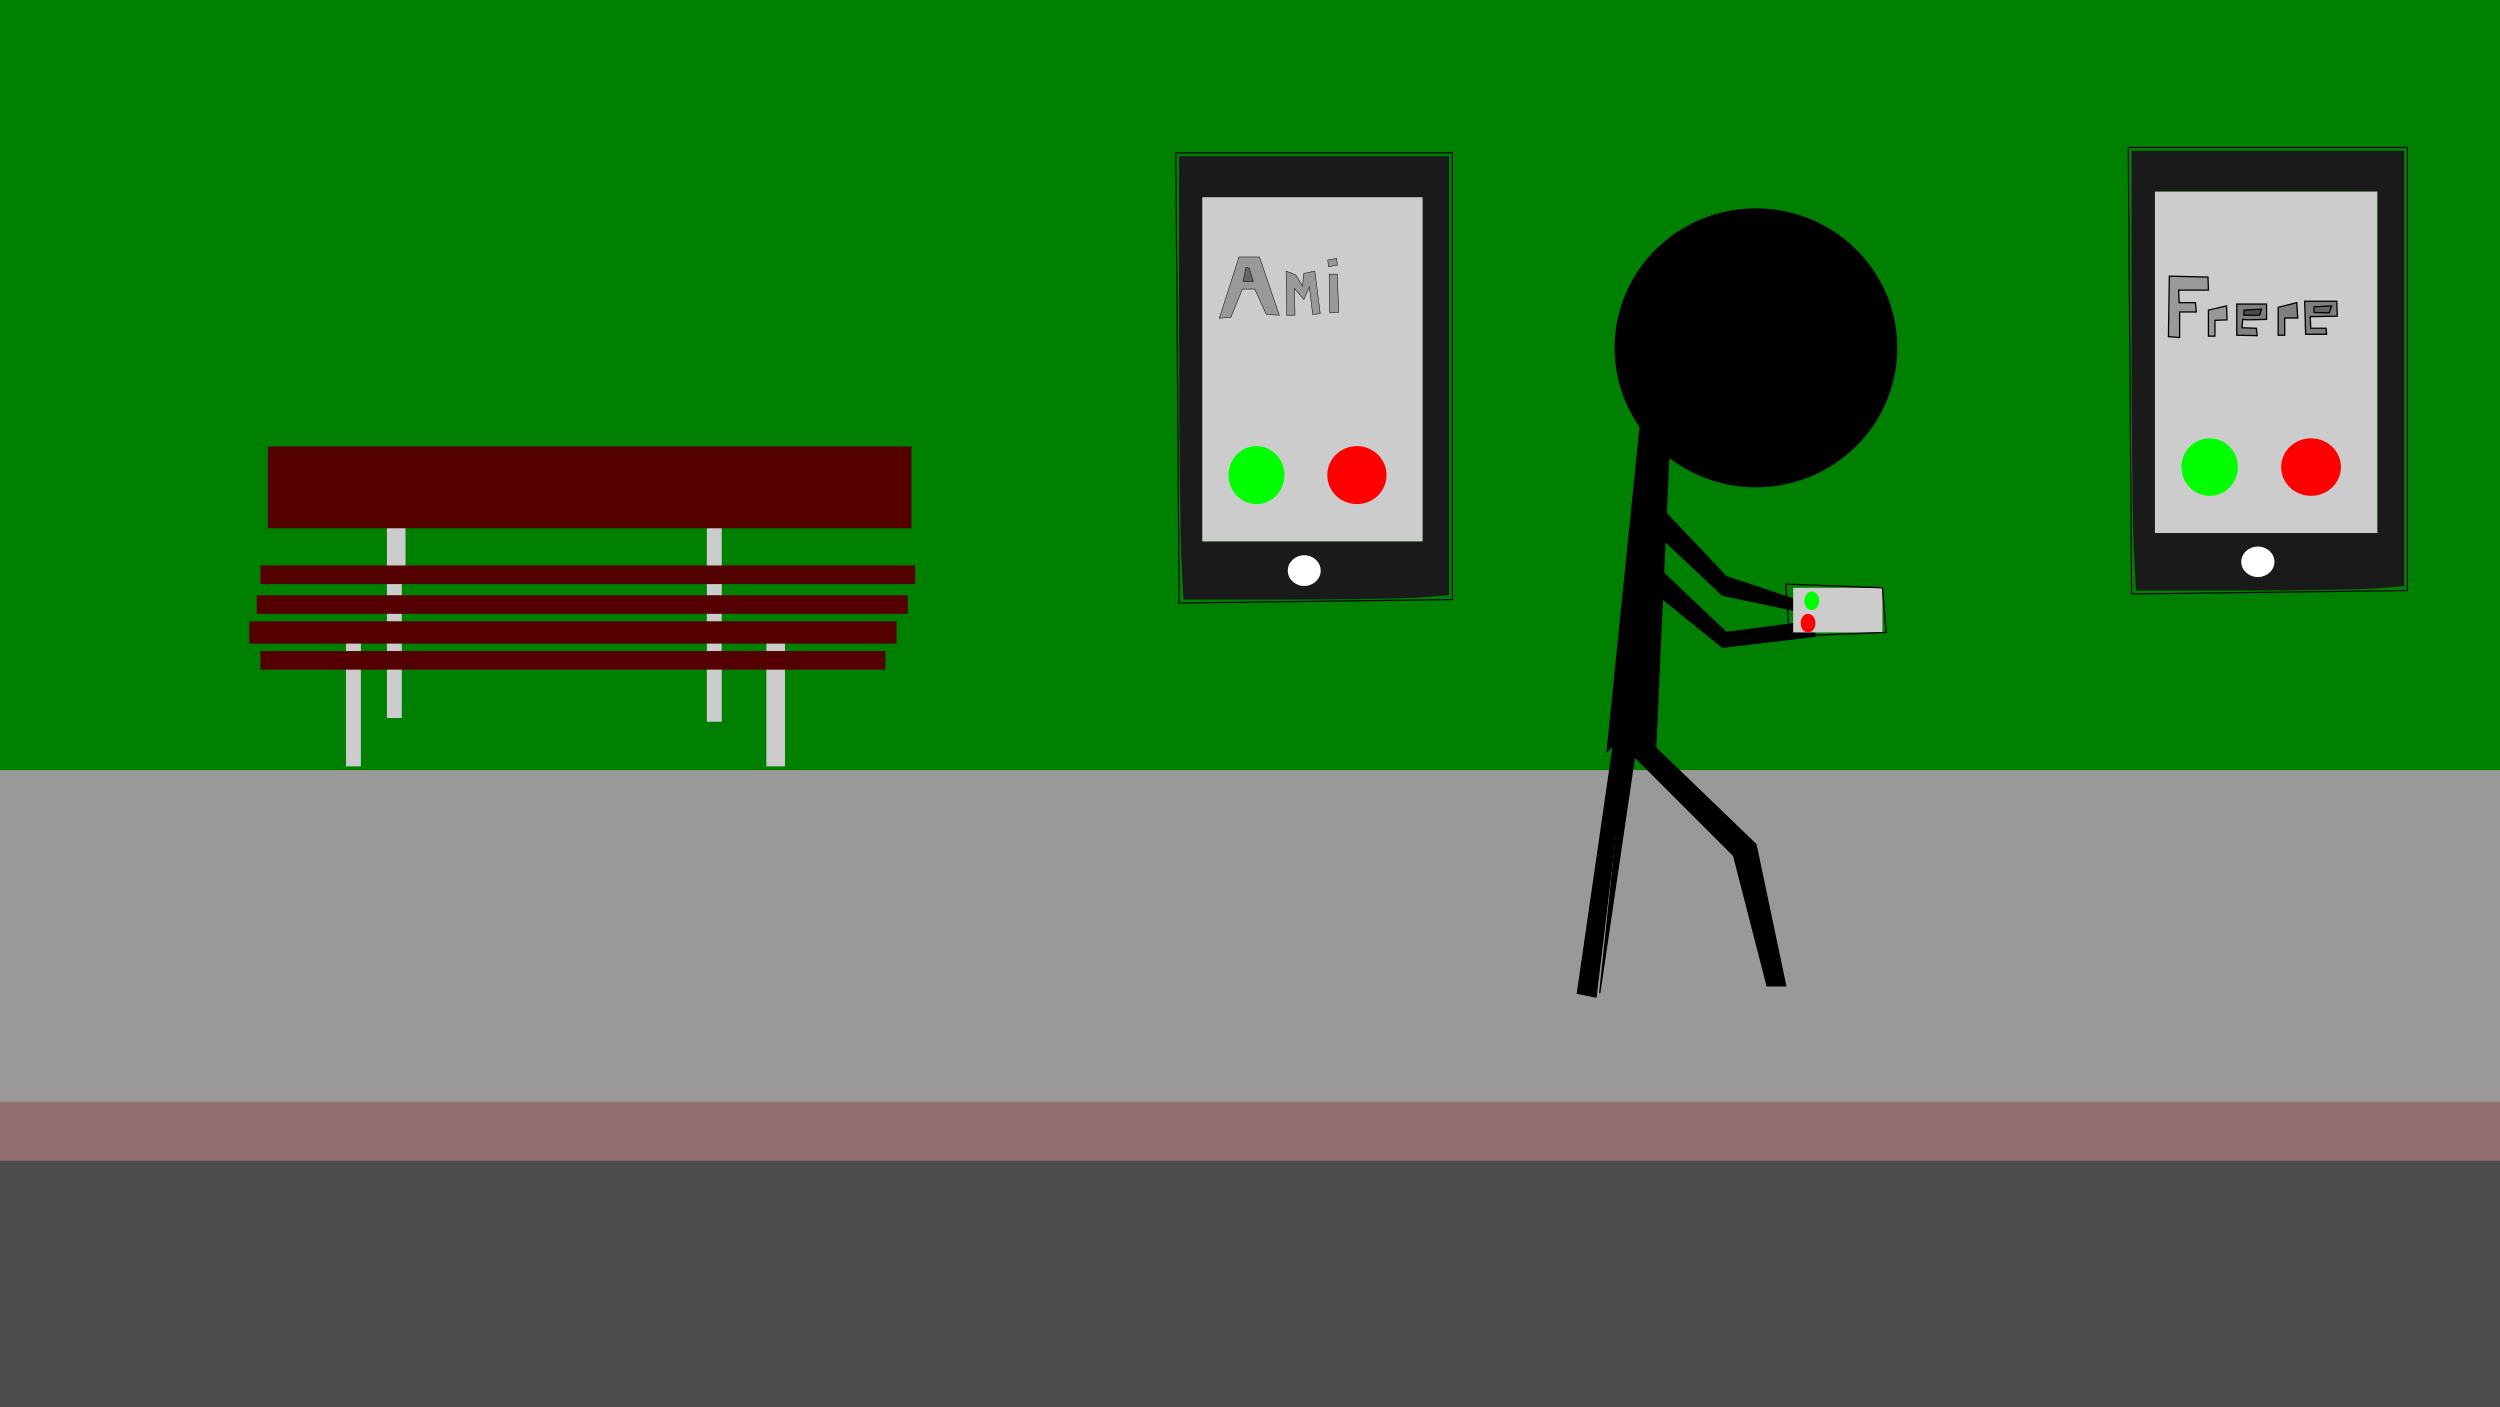
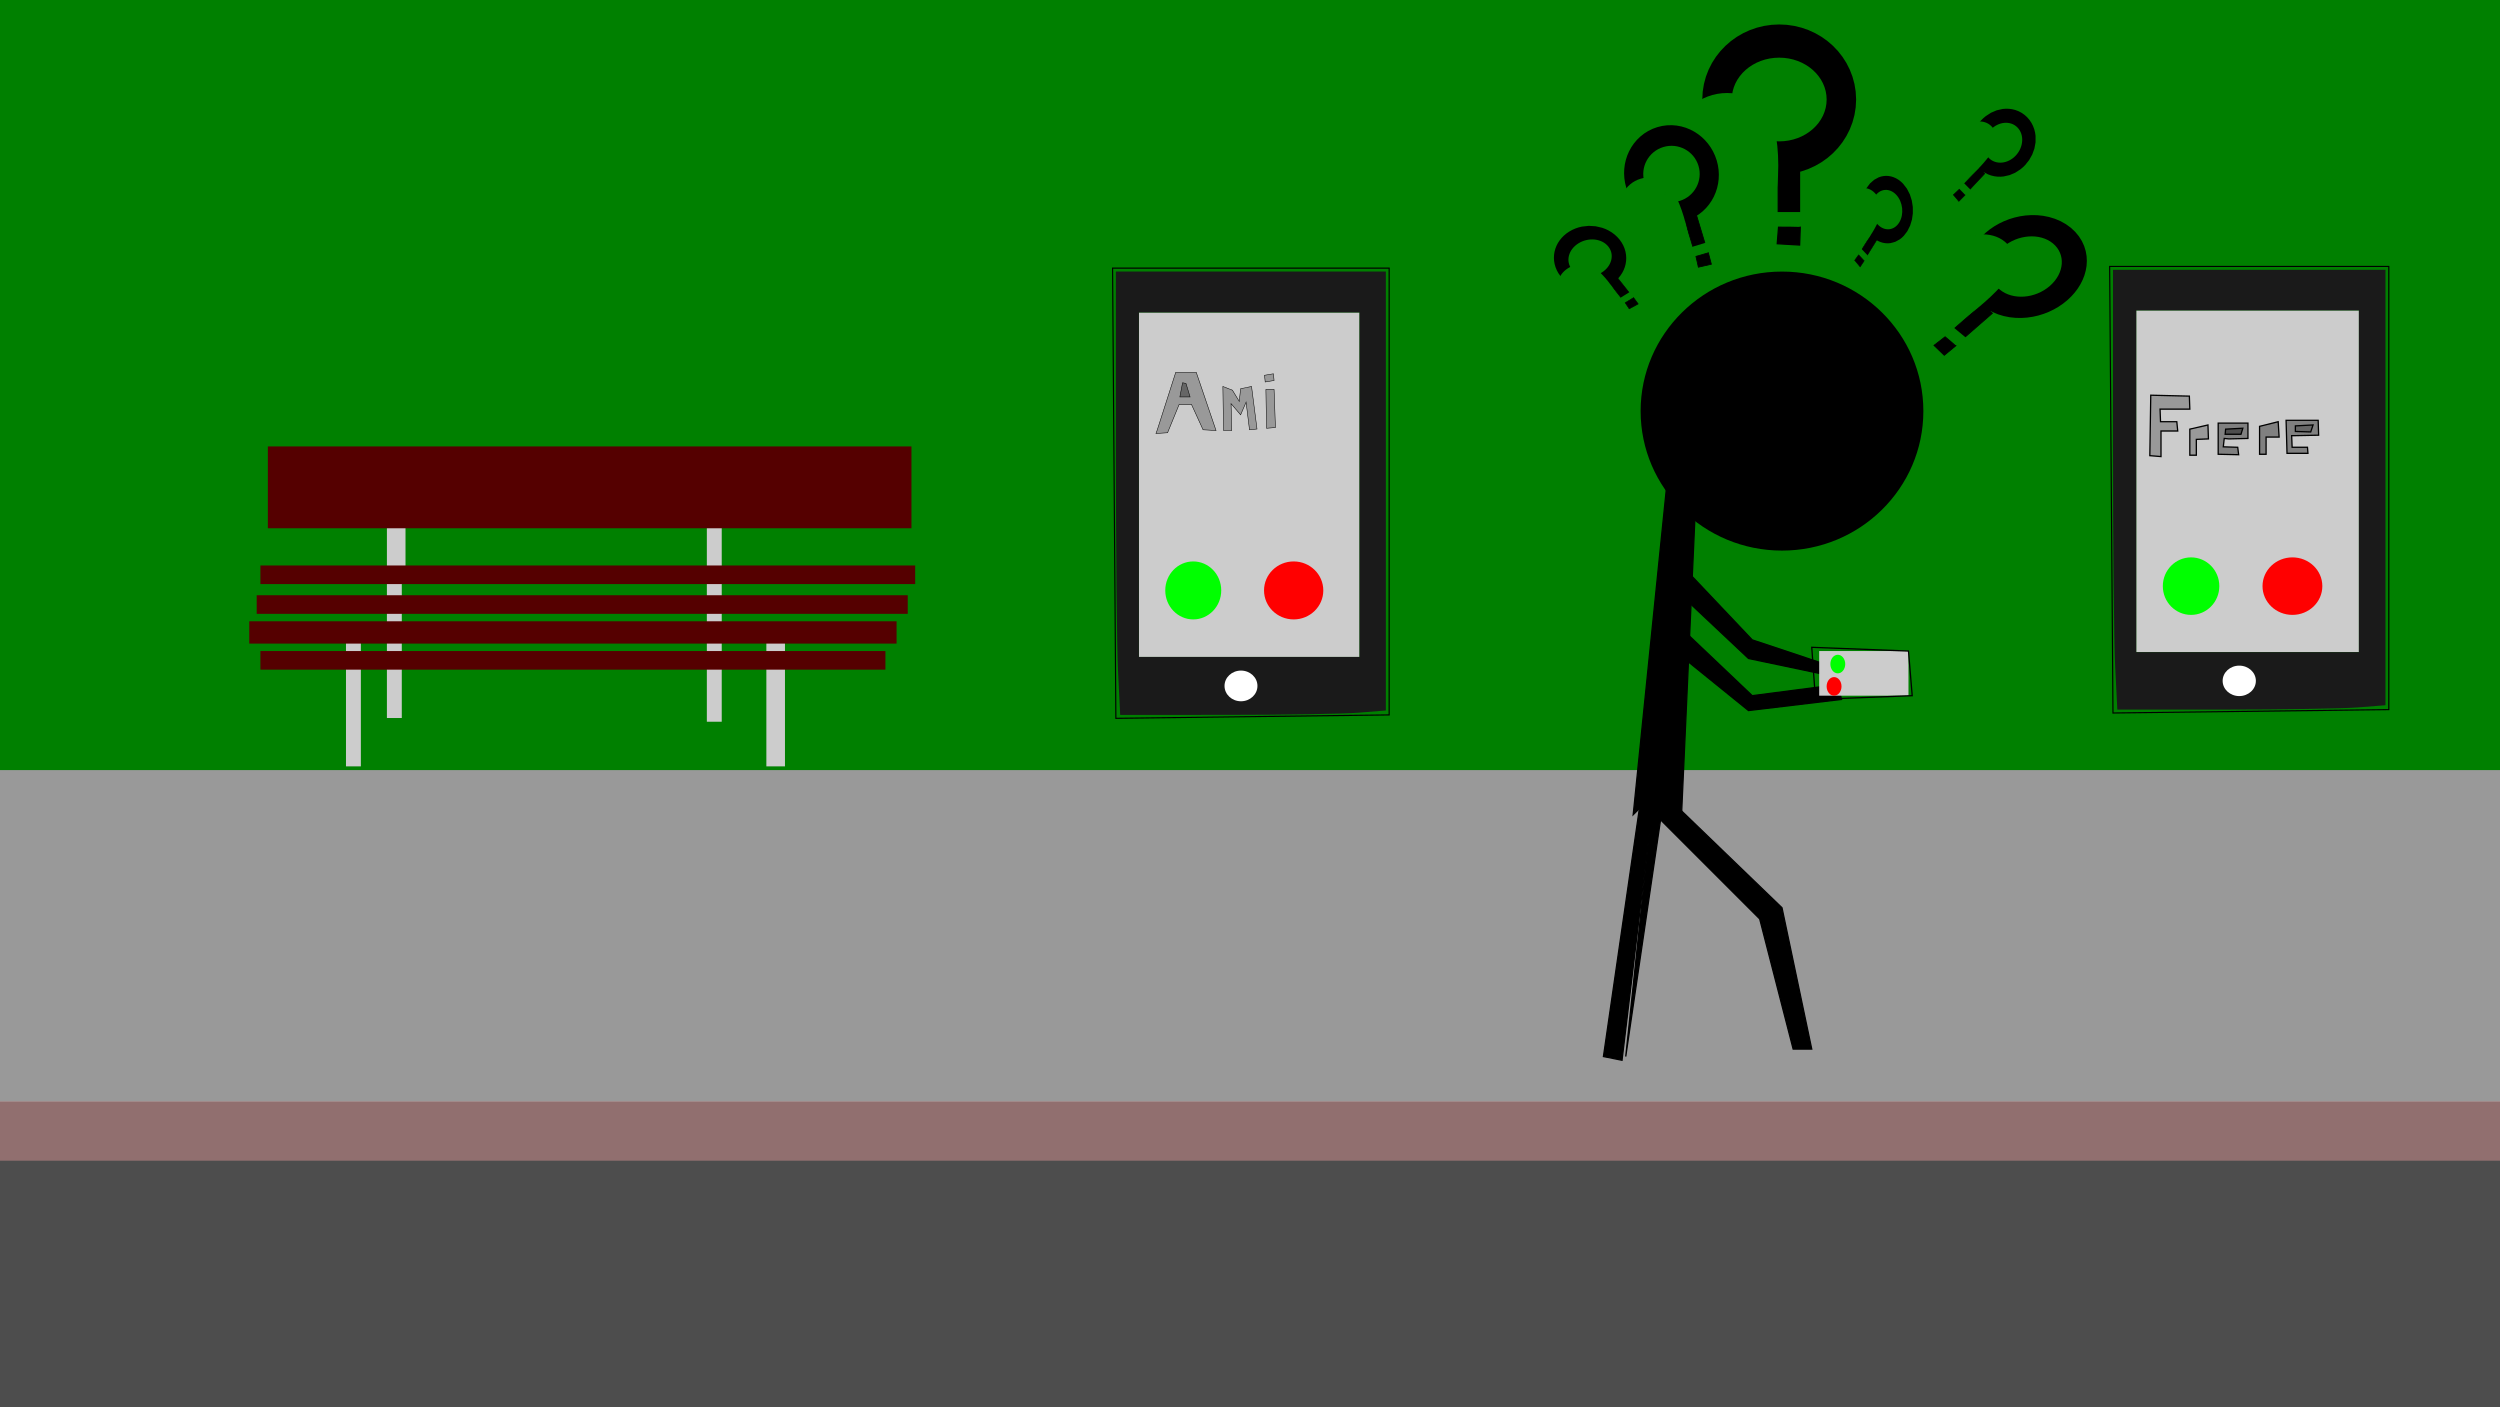
<svg xmlns="http://www.w3.org/2000/svg" width="1920px" height="1080px" viewBox="0 0 1920 1080" version="1.1" id="SVGRoot">
  <defs id="defs7018" />
  <g id="layer1">
-     <rect style="fill:#008000;fill-opacity:1" id="rect7229" width="1988.571" height="625.714" x="-24.531" y="-4.531" />
+     <rect style="fill:#008000;fill-opacity:1;stroke-width:0.986" id="rect7229" width="1932.003" height="625.714" x="-4.328" y="-4.531" />
    <rect style="fill:#cccccc;fill-opacity:1" id="rect7223" width="11.429" height="71.429" x="542.857" y="374.286" />
    <rect style="fill:#cccccc;fill-opacity:1" id="rect7221" width="14.286" height="68.571" x="297.143" y="377.143" />
    <rect style="fill:#cccccc;fill-opacity:1" id="rect7213" width="11.429" height="117.143" x="542.857" y="437.143" />
    <rect style="fill:#cccccc;fill-opacity:1" id="rect7211" width="11.429" height="114.286" x="297.143" y="437.143" />
    <rect style="fill:#916f6f;fill-opacity:1" id="rect7034" width="1928.571" height="48.571" x="-2.857" y="845.714" />
    <rect style="fill:#999999;fill-opacity:1" id="rect7036" width="1928.571" height="254.286" x="-2.857" y="591.429" />
-     <ellipse style="fill:#000000;fill-opacity:1" id="path7040" cx="1348.571" cy="267.143" rx="108.571" ry="107.143" />
-     <path style="fill:#000000;stroke:#000000;stroke-width:1px;stroke-linecap:butt;stroke-linejoin:miter;stroke-opacity:1" d="m 1265.714,268.571 -31.429,308.571 5.714,-5.714 14.286,5.714 h 17.143 L 1285.714,260 Z" id="path7070" />
-     <path style="fill:#000000;stroke:#000000;stroke-width:1px;stroke-linecap:butt;stroke-linejoin:miter;stroke-opacity:1" d="m 1240,565.714 -28.571,197.143 14.286,2.857 25.714,-214.286 z" id="path7080" />
-     <path style="fill:#000000;stroke:#000000;stroke-width:1px;stroke-linecap:butt;stroke-linejoin:miter;stroke-opacity:1" d="m 1268.571,571.429 80,77.143 22.857,108.571 h -14.286 l -25.714,-100 -82.857,-82.857 z" id="path7082" />
+     <ellipse style="fill:#000000;fill-opacity:1" id="path7040" cx="1368.571" cy="315.714" rx="108.571" ry="107.143" />
+     <path style="fill:#000000;stroke:#000000;stroke-width:1px;stroke-linecap:butt;stroke-linejoin:miter;stroke-opacity:1" d="m 1285.714,317.143 -31.429,308.571 5.714,-5.714 14.286,5.714 h 17.143 l 14.286,-317.143 z" id="path7070" />
+     <path style="fill:#000000;stroke:#000000;stroke-width:1px;stroke-linecap:butt;stroke-linejoin:miter;stroke-opacity:1" d="m 1260,614.286 -28.571,197.143 14.286,2.857 25.714,-214.286 z" id="path7080" />
+     <path style="fill:#000000;stroke:#000000;stroke-width:1px;stroke-linecap:butt;stroke-linejoin:miter;stroke-opacity:1" d="m 1288.571,620 80,77.143 22.857,108.571 h -14.286 l -25.714,-100 -82.857,-82.857 z" id="path7082" />
    <path style="fill:#000000;fill-opacity:1;stroke-width:2.857" d="" id="path7092" />
    <path style="fill:#000000;fill-opacity:1;stroke-width:2.857" d="" id="path7096" />
    <path style="fill:#000000;fill-opacity:1;stroke-width:2.857" d="" id="path7098" />
    <path style="fill:#000000;fill-opacity:1;stroke-width:2.857" d="" id="path7100" />
    <path style="fill:#000000;fill-opacity:1;stroke-width:2.857" d="" id="path7102" />
    <path style="fill:#000000;fill-opacity:1;stroke-width:2.857" d="" id="path7104" />
    <path style="fill:#000000;fill-opacity:1;stroke-width:2.857" d="" id="path7106" />
    <path style="fill:#4d4d4d;fill-opacity:1;stroke-width:2.857" d="" id="path7108" />
    <rect style="fill:#4d4d4d;fill-opacity:1" id="rect7110" width="1931.429" height="200" x="0" y="891.429" />
-     <path style="fill:#000000;stroke:#000000;stroke-width:1px;stroke-linecap:butt;stroke-linejoin:miter;stroke-opacity:1" d="m 1268.571,431.429 57.143,54.286 65.714,-8.571 2.857,11.429 -71.429,8.571 -60,-48.571 z" id="path7112" />
-     <path style="fill:#000000;stroke:#000000;stroke-width:1px;stroke-linecap:butt;stroke-linejoin:miter;stroke-opacity:1" d="m 1274.286,411.429 48.571,45.714 54.286,11.429 V 460 l -51.429,-17.143 -51.429,-54.286 z" id="path7114" />
-     <rect style="fill:#cccccc;fill-opacity:1" id="rect7139" width="68.571" height="34.286" x="1377.143" y="451.429" />
-     <path style="fill:none;stroke:#000000;stroke-width:1px;stroke-linecap:butt;stroke-linejoin:miter;stroke-opacity:1" d="m 1371.429,448.571 2.857,40 74.286,-2.857 -2.857,-34.286 z" id="path7141" />
-     <ellipse style="fill:#00ff00;fill-opacity:1" id="path7143" cx="1391.429" cy="461.429" rx="5.714" ry="7.143" />
-     <ellipse style="fill:#ff0000;fill-opacity:1" id="path7145" cx="1388.571" cy="478.571" rx="5.714" ry="7.143" />
-     <rect style="fill:#cccccc;fill-opacity:1;stroke-width:0.901" id="rect7149" width="169.418" height="264.558" x="923.262" y="151.398" />
-     <ellipse style="fill:#00ff00;fill-opacity:1;stroke-width:0.901" id="path7151" cx="964.984" cy="364.877" rx="21.493" ry="22.265" />
-     <ellipse style="fill:#ff0000;fill-opacity:1;stroke-width:0.901" id="path7153" cx="1042.107" cy="364.877" rx="22.758" ry="22.265" />
-     <path style="fill:none;stroke:#000000;stroke-width:0.901px;stroke-linecap:butt;stroke-linejoin:miter;stroke-opacity:1" d="m 903.033,117.346 2.529,345.758 209.876,-2.619 V 117.346 Z" id="path7159" />
-     <path style="fill:#1a1a1a;fill-opacity:1;stroke-width:2.574" d="m 907.226,427.088 c -0.904,-18.368 -1.649,-94.985 -1.655,-170.26 l -0.011,-136.863 h 103.674 103.674 V 288.527 457.089 l -20.861,1.682 c -11.474,0.925 -57.382,1.689 -102.019,1.698 l -81.158,0.016 z M 1092.68,283.676 V 151.398 h -84.709 -84.709 v 132.279 132.279 h 84.709 84.709 z" id="path7161" />
+     <path style="fill:#000000;stroke:#000000;stroke-width:1px;stroke-linecap:butt;stroke-linejoin:miter;stroke-opacity:1" d="m 1288.571,480 57.143,54.286 65.714,-8.571 2.857,11.429 -71.429,8.571 -60,-48.571 z" id="path7112" />
+     <path style="fill:#000000;stroke:#000000;stroke-width:1px;stroke-linecap:butt;stroke-linejoin:miter;stroke-opacity:1" d="m 1294.286,460 48.571,45.714 54.286,11.429 v -8.571 l -51.429,-17.143 -51.429,-54.286 z" id="path7114" />
+     <rect style="fill:#cccccc;fill-opacity:1" id="rect7139" width="68.571" height="34.286" x="1397.143" y="500" />
+     <path style="fill:none;stroke:#000000;stroke-width:1px;stroke-linecap:butt;stroke-linejoin:miter;stroke-opacity:1" d="m 1391.429,497.143 2.857,40 74.286,-2.857 -2.857,-34.286 z" id="path7141" />
+     <ellipse style="fill:#00ff00;fill-opacity:1" id="path7143" cx="1411.429" cy="510" rx="5.714" ry="7.143" />
+     <ellipse style="fill:#ff0000;fill-opacity:1" id="path7145" cx="1408.571" cy="527.143" rx="5.714" ry="7.143" />
+     <rect style="fill:#cccccc;fill-opacity:1;stroke-width:0.901" id="rect7149" width="169.418" height="264.558" x="874.69" y="239.969" />
+     <ellipse style="fill:#00ff00;fill-opacity:1;stroke-width:0.901" id="path7151" cx="916.413" cy="453.449" rx="21.493" ry="22.265" />
+     <ellipse style="fill:#ff0000;fill-opacity:1;stroke-width:0.901" id="path7153" cx="993.536" cy="453.449" rx="22.758" ry="22.265" />
+     <path style="fill:none;stroke:#000000;stroke-width:0.901px;stroke-linecap:butt;stroke-linejoin:miter;stroke-opacity:1" d="m 854.461,205.917 2.529,345.758 209.876,-2.619 V 205.917 Z" id="path7159" />
+     <path style="fill:#1a1a1a;fill-opacity:1;stroke-width:2.574" d="m 858.655,515.659 c -0.904,-18.368 -1.649,-94.985 -1.655,-170.26 l -0.011,-136.863 h 103.674 103.674 v 168.562 168.562 l -20.861,1.682 c -11.474,0.925 -57.382,1.689 -102.019,1.698 l -81.158,0.016 z M 1044.108,372.248 V 239.969 h -84.709 -84.709 V 372.248 504.527 h 84.709 84.709 z" id="path7161" />
    <path style="fill:#ffffff;fill-opacity:1;stroke-width:2.857" d="" id="path7173" />
    <path style="fill:#ffffff;fill-opacity:1;stroke-width:2.857" d="" id="path7179" />
    <path style="fill:#ffffff;fill-opacity:1;stroke-width:2.857" d="" id="path7181" />
-     <ellipse style="fill:#ffffff;fill-opacity:1;stroke-width:0.901" id="path7195" cx="1001.649" cy="438.22" rx="12.643" ry="11.787" />
+     <ellipse style="fill:#ffffff;fill-opacity:1;stroke-width:0.901" id="path7195" cx="953.078" cy="526.791" rx="12.643" ry="11.787" />
    <rect style="fill:#cccccc;fill-opacity:1" id="rect7199" width="11.429" height="97.143" x="265.714" y="491.429" />
    <rect style="fill:#cccccc;fill-opacity:1" id="rect7201" width="14.286" height="97.143" x="588.571" y="491.429" />
    <rect style="fill:#550000;fill-opacity:1" id="rect7203" width="497.143" height="17.143" x="191.429" y="477.143" />
    <rect style="fill:#550000;fill-opacity:1" id="rect7205" width="500" height="14.286" x="197.143" y="457.143" />
    <rect style="fill:#550000;fill-opacity:1" id="rect7207" width="480" height="14.286" x="200" y="500" />
    <rect style="fill:#550000;fill-opacity:1" id="rect7209" width="502.857" height="14.286" x="200" y="434.286" />
    <rect style="fill:#550000;fill-opacity:1" id="rect7225" width="494.286" height="62.857" x="205.714" y="342.857" />
-     <path style="fill:#000000;stroke:#000000;stroke-width:1px;stroke-linecap:butt;stroke-linejoin:miter;stroke-opacity:1" d="m 1257.143,568.571 -28.572,194.286 22.857,-217.143 z" id="path7231" />
-     <rect y="146.972" x="1654.916" height="262.414" width="170.997" id="rect868" style="fill:#cccccc;fill-opacity:1;stroke-width:0.901" />
-     <ellipse cy="358.722" cx="1697.028" id="circle870" style="fill:#00ff00;fill-opacity:1;stroke-width:0.901" rx="21.694" ry="22.084" />
-     <ellipse ry="22.084" rx="22.97" cy="358.722" cx="1774.87" id="ellipse872" style="fill:#ff0000;fill-opacity:1;stroke-width:0.901" />
-     <path id="path874" d="m 1634.498,113.196 2.552,342.956 211.833,-2.598 V 113.196 Z" style="fill:none;stroke:#000000;stroke-width:0.901px;stroke-linecap:butt;stroke-linejoin:miter;stroke-opacity:1" />
-     <path id="path876" d="m 1638.731,420.428 c -0.913,-18.22 -1.664,-94.216 -1.67,-168.88 l -0.011,-135.754 h 104.64 104.64 V 282.991 450.186 l -21.055,1.669 c -11.581,0.918 -57.917,1.676 -102.97,1.684 l -81.915,0.015 z M 1825.913,278.179 V 146.972 h -85.499 -85.499 v 131.207 131.207 h 85.499 85.499 z" style="fill:#1a1a1a;fill-opacity:1;stroke-width:2.575" />
-     <ellipse ry="11.692" rx="12.761" cy="431.47" cx="1734.034" id="ellipse898" style="fill:#ffffff;fill-opacity:1;stroke-width:0.901" />
-     <path style="fill:#999999;stroke:#000000;stroke-width:0.384px;stroke-linecap:butt;stroke-linejoin:miter;stroke-opacity:1" d="m 937.393,241.492 14.158,-44.148 h 15.732 l 15.207,44.721 -9.963,-0.573 -8.915,-19.494 h -9.439 l -8.915,21.787 -8.915,0.573 z" id="path932" />
-     <path style="fill:#666666;stroke:#000000;stroke-width:0.384px;stroke-linecap:butt;stroke-linejoin:miter;stroke-opacity:1" d="m 954.698,216.264 c 6.817,0 7.866,0 7.866,0 l -3.146,-10.32 -2.622,-0.573 z" id="path934" />
-     <path style="fill:#999999;stroke:#000000;stroke-width:0.384px;stroke-linecap:butt;stroke-linejoin:miter;stroke-opacity:1" d="m 987.734,208.238 c 0.524,33.828 0.524,33.828 0.524,33.828 h 6.293 l -0.524,-20.641 7.341,8.6 4.195,-9.747 2.622,21.214 5.768,-0.573 -4.195,-32.681 -8.39,1.72 -1.049,9.747 -5.244,-8.6 z" id="path938" />
-     <path style="fill:#999999;stroke:#000000;stroke-width:0.384px;stroke-linecap:butt;stroke-linejoin:miter;stroke-opacity:1" d="m 1020.77,210.531 c 0,2.293 0.524,29.814 0.524,29.814 l 6.817,-0.573 -1.049,-29.241 z" id="path940" />
-     <path style="fill:#999999;stroke:#000000;stroke-width:0.384px;stroke-linecap:butt;stroke-linejoin:miter;stroke-opacity:1" d="m 1019.722,199.637 0.524,5.16 6.817,-1.147 -0.524,-5.16 z" id="path942" />
-     <path style="fill:#999999;stroke:#000000;stroke-width:1px;stroke-linecap:butt;stroke-linejoin:miter;stroke-opacity:1" d="m 1666.069,212.083 -0.714,46.429 8.572,0.714 v -19.643 h 12.857 l -0.714,-7.143 h -12.5 l -0.357,-9.643 h 22.857 l -0.357,-10 z" id="path946" />
-     <path style="fill:#999999;stroke:#000000;stroke-width:1px;stroke-linecap:butt;stroke-linejoin:miter;stroke-opacity:1" d="m 1696.069,238.155 v 20 h 5 v -12.143 l 9.286,-0.357 -0.357,-10.714 z" id="path948" />
-     <path style="fill:#808080;stroke:#000000;stroke-width:1px;stroke-linecap:butt;stroke-linejoin:miter;stroke-opacity:1" d="m 1726.069,245.655 14.643,-0.357 v -11.786 h -22.857 v 23.929 l 15.714,0.357 -0.714,-5.714 -11.071,-0.357 0.714,-6.429 z" id="path950" />
-     <path style="fill:#4d4d4d;stroke:#000000;stroke-width:1px;stroke-linecap:butt;stroke-linejoin:miter;stroke-opacity:1" d="m 1723.569,238.155 -0.357,3.929 h 12.143 l 1.429,-4.643 z" id="path952" />
-     <path style="fill:#808080;stroke:#000000;stroke-width:1px;stroke-linecap:butt;stroke-linejoin:miter;stroke-opacity:1" d="m 1749.64,236.012 v 21.429 h 5 v -13.214 h 10 l -0.714,-11.786 z" id="path954" />
-     <path style="fill:#808080;stroke:#000000;stroke-width:1px;stroke-linecap:butt;stroke-linejoin:miter;stroke-opacity:1" d="m 1777.14,243.155 17.857,-0.357 -0.357,-11.429 h -24.643 l 0.714,25.357 h 16.071 l -0.357,-4.643 h -11.786 l -0.357,-8.929 z" id="path956" />
-     <path style="fill:#666666;stroke:#000000;stroke-width:1px;stroke-linecap:butt;stroke-linejoin:miter;stroke-opacity:1" d="m 1777.14,235.655 v 4.286 l 11.786,0.357 1.786,-5.357 z" id="path958" />
+     <path style="fill:#000000;stroke:#000000;stroke-width:1px;stroke-linecap:butt;stroke-linejoin:miter;stroke-opacity:1" d="m 1277.143,617.143 -28.572,194.286 22.857,-217.143 z" id="path7231" />
+     <rect y="238.401" x="1640.63" height="262.414" width="170.997" id="rect868" style="fill:#cccccc;fill-opacity:1;stroke-width:0.901" />
+     <ellipse cy="450.151" cx="1682.742" id="circle870" style="fill:#00ff00;fill-opacity:1;stroke-width:0.901" rx="21.694" ry="22.084" />
+     <ellipse ry="22.084" rx="22.97" cy="450.151" cx="1760.584" id="ellipse872" style="fill:#ff0000;fill-opacity:1;stroke-width:0.901" />
+     <path id="path874" d="m 1620.213,204.625 2.552,342.956 211.833,-2.598 V 204.625 Z" style="fill:none;stroke:#000000;stroke-width:0.901px;stroke-linecap:butt;stroke-linejoin:miter;stroke-opacity:1" />
+     <path id="path876" d="m 1624.445,511.857 c -0.913,-18.22 -1.664,-94.216 -1.67,-168.88 l -0.011,-135.754 h 104.64 104.64 v 167.196 167.196 l -21.055,1.669 c -11.581,0.918 -57.917,1.676 -102.97,1.684 l -81.915,0.015 z M 1811.628,369.608 V 238.401 h -85.499 -85.499 V 369.608 500.815 h 85.499 85.499 z" style="fill:#1a1a1a;fill-opacity:1;stroke-width:2.575" />
+     <ellipse ry="11.692" rx="12.761" cy="522.899" cx="1719.749" id="ellipse898" style="fill:#ffffff;fill-opacity:1;stroke-width:0.901" />
+     <path style="fill:#999999;stroke:#000000;stroke-width:0.384px;stroke-linecap:butt;stroke-linejoin:miter;stroke-opacity:1" d="m 888.822,330.063 14.158,-44.148 h 15.732 l 15.207,44.721 -9.963,-0.573 -8.915,-19.494 h -9.439 l -8.915,21.787 -8.915,0.573 z" id="path932" />
+     <path style="fill:#666666;stroke:#000000;stroke-width:0.384px;stroke-linecap:butt;stroke-linejoin:miter;stroke-opacity:1" d="m 906.126,304.836 c 6.817,0 7.866,0 7.866,0 l -3.146,-10.32 -2.622,-0.573 z" id="path934" />
+     <path style="fill:#999999;stroke:#000000;stroke-width:0.384px;stroke-linecap:butt;stroke-linejoin:miter;stroke-opacity:1" d="m 939.163,296.809 c 0.524,33.828 0.524,33.828 0.524,33.828 h 6.293 l -0.524,-20.641 7.341,8.6 4.195,-9.747 2.622,21.214 5.768,-0.573 -4.195,-32.681 -8.39,1.72 -1.049,9.747 -5.244,-8.6 z" id="path938" />
+     <path style="fill:#999999;stroke:#000000;stroke-width:0.384px;stroke-linecap:butt;stroke-linejoin:miter;stroke-opacity:1" d="m 972.199,299.102 c 0,2.293 0.524,29.814 0.524,29.814 l 6.817,-0.573 -1.049,-29.241 z" id="path940" />
+     <path style="fill:#999999;stroke:#000000;stroke-width:0.384px;stroke-linecap:butt;stroke-linejoin:miter;stroke-opacity:1" d="m 971.15,288.209 0.524,5.16 6.817,-1.147 -0.524,-5.16 z" id="path942" />
+     <path style="fill:#999999;stroke:#000000;stroke-width:1px;stroke-linecap:butt;stroke-linejoin:miter;stroke-opacity:1" d="m 1651.783,303.512 -0.714,46.429 8.572,0.714 v -19.643 h 12.857 l -0.714,-7.143 h -12.5 l -0.357,-9.643 h 22.857 l -0.357,-10 z" id="path946" />
+     <path style="fill:#999999;stroke:#000000;stroke-width:1px;stroke-linecap:butt;stroke-linejoin:miter;stroke-opacity:1" d="m 1681.783,329.583 v 20 h 5 v -12.143 l 9.286,-0.357 -0.357,-10.714 z" id="path948" />
+     <path style="fill:#808080;stroke:#000000;stroke-width:1px;stroke-linecap:butt;stroke-linejoin:miter;stroke-opacity:1" d="m 1711.783,337.083 14.643,-0.357 v -11.786 h -22.857 v 23.929 l 15.714,0.357 -0.714,-5.714 -11.071,-0.357 0.714,-6.429 z" id="path950" />
+     <path style="fill:#4d4d4d;stroke:#000000;stroke-width:1px;stroke-linecap:butt;stroke-linejoin:miter;stroke-opacity:1" d="m 1709.283,329.583 -0.357,3.929 h 12.143 l 1.429,-4.643 z" id="path952" />
+     <path style="fill:#808080;stroke:#000000;stroke-width:1px;stroke-linecap:butt;stroke-linejoin:miter;stroke-opacity:1" d="m 1735.354,327.441 v 21.429 h 5 v -13.214 h 10 l -0.714,-11.786 z" id="path954" />
+     <path style="fill:#808080;stroke:#000000;stroke-width:1px;stroke-linecap:butt;stroke-linejoin:miter;stroke-opacity:1" d="m 1762.854,334.583 17.857,-0.357 -0.357,-11.429 h -24.643 l 0.714,25.357 h 16.071 l -0.357,-4.643 h -11.786 l -0.357,-8.929 z" id="path956" />
+     <path style="fill:#666666;stroke:#000000;stroke-width:1px;stroke-linecap:butt;stroke-linejoin:miter;stroke-opacity:1" d="m 1762.854,327.083 v 4.286 l 11.786,0.357 1.786,-5.357 z" id="path958" />
+     <ellipse style="fill:#000000;stroke:#000000;stroke-width:59.683;stroke-miterlimit:4;stroke-dasharray:none;stroke-opacity:1" id="path70" cx="1366.429" cy="76.429" rx="29.23" ry="27.801" />
+     <path style="fill:#000000;stroke:#000000;stroke-width:1px;stroke-linecap:butt;stroke-linejoin:miter;stroke-opacity:1" d="m 1375.714,124.286 c 0,42.857 1.429,45.714 1.429,45.714 l -11.428,-1.429 v -41.429 z" id="path72" />
+     <path style="fill:#000000;stroke:#000000;stroke-width:1px;stroke-linecap:butt;stroke-linejoin:miter;stroke-opacity:1" d="m 1377.143,120 4.286,50 -10,-5.714 -5.714,-68.571 z" id="path82" />
+     <ellipse style="fill:#008000;stroke:#000000;stroke-width:0;stroke-miterlimit:4;stroke-dasharray:none;stroke-opacity:1" id="path894" cx="1366.429" cy="76.429" rx="36.429" ry="32.143" />
+     <ellipse style="fill:#008000;stroke:#000000;stroke-width:0;stroke-miterlimit:4;stroke-dasharray:none;stroke-opacity:1" id="path896" cx="1326.429" cy="105" rx="37.857" ry="33.571" />
+     <ellipse style="fill:#008000;stroke:#000000;stroke-width:0;stroke-miterlimit:4;stroke-dasharray:none;stroke-opacity:1" id="path898" cx="1356.429" cy="127.143" rx="9.286" ry="38.571" />
+     <path style="fill:#000000;stroke:#000000;stroke-width:1px;stroke-linecap:butt;stroke-linejoin:miter;stroke-opacity:1" d="m 1365.221,168.085 v 3.409 h 16.794 v -41.669 h -7.576 z" id="path904" />
+     <rect style="fill:#008000;stroke:#000000;stroke-width:0;stroke-miterlimit:4;stroke-dasharray:none;stroke-opacity:1" id="rect908" width="32.857" height="14.286" x="1358.571" y="162.857" />
+     <path style="fill:#000000;stroke:#000000;stroke-width:1px;stroke-linecap:butt;stroke-linejoin:miter;stroke-opacity:1" d="m 1365.936,174.536 c 16.668,0 16.668,0.505 16.668,0 0,-0.505 0,-0.505 0,-0.505 l -0.505,14.142 -17.173,-1.01 z" id="path906" />
+     <ellipse ry="12.396" rx="13.262" cy="817.258" cx="840.061" id="ellipse928" style="fill:#000000;stroke:#000000;stroke-width:26.844;stroke-miterlimit:4;stroke-dasharray:none;stroke-opacity:1" transform="matrix(0.8498739,-0.5269862,0.6206527,0.7840856,0,0)" />
+     <path id="path930" d="m 1238.004,212.611 c 11.86,14.983 13.202,15.641 13.202,15.641 l -4.803,2.233 -11.465,-14.484 z" style="fill:#000000;stroke:#000000;stroke-width:0.448px;stroke-linecap:butt;stroke-linejoin:miter;stroke-opacity:1" />
+     <path id="path933" d="m 1237.369,210.771 15.489,16.456 -5.438,0.393 -21.18,-22.607 z" style="fill:#000000;stroke:#000000;stroke-width:0.448px;stroke-linecap:butt;stroke-linejoin:miter;stroke-opacity:1" />
+     <ellipse ry="14.332" rx="16.528" cy="817.258" cx="840.061" id="ellipse935" style="fill:#008000;stroke:#000000;stroke-width:0;stroke-miterlimit:4;stroke-dasharray:none;stroke-opacity:1" transform="matrix(0.8498739,-0.5269862,0.6206527,0.7840856,0,0)" />
+     <ellipse ry="14.969" rx="17.176" cy="829.998" cx="821.913" id="ellipse937" style="fill:#008000;stroke:#000000;stroke-width:0;stroke-miterlimit:4;stroke-dasharray:none;stroke-opacity:1" transform="matrix(0.8498739,-0.5269862,0.6206527,0.7840856,0,0)" />
+     <ellipse ry="17.198" rx="4.213" cy="839.871" cx="835.524" id="ellipse939" style="fill:#008000;stroke:#000000;stroke-width:0;stroke-miterlimit:4;stroke-dasharray:none;stroke-opacity:1" transform="matrix(0.8498739,-0.5269862,0.6206527,0.7840856,0,0)" />
+     <path id="path941" d="m 1246.079,230.433 0.943,1.192 6.475,-4.015 -11.531,-14.568 -2.922,1.811 z" style="fill:#000000;stroke:#000000;stroke-width:0.448px;stroke-linecap:butt;stroke-linejoin:miter;stroke-opacity:1" />
+     <rect y="855.795" x="836.496" height="6.37" width="14.907" id="rect943" style="fill:#008000;stroke:#000000;stroke-width:0;stroke-miterlimit:4;stroke-dasharray:none;stroke-opacity:1" transform="matrix(0.8498739,-0.5269862,0.6206527,0.7840856,0,0)" />
+     <path id="path945" d="m 1248.139,232.517 c 6.427,-3.985 6.567,-3.808 6.427,-3.985 -0.143,-0.174 -0.143,-0.174 -0.143,-0.174 l 3.719,5.065 -6.901,3.753 z" style="fill:#000000;stroke:#000000;stroke-width:0.448px;stroke-linecap:butt;stroke-linejoin:miter;stroke-opacity:1" />
+     <ellipse ry="13.902" rx="11.095" cy="-1018.902" cx="1199.124" id="ellipse947" style="fill:#000000;stroke:#000000;stroke-width:26.002;stroke-miterlimit:4;stroke-dasharray:none;stroke-opacity:1" transform="matrix(0.7023536,0.7118282,-0.6832786,0.7301578,0,0)" />
+     <path id="path949" d="m 1524.528,129.593 c -14.643,15.647 -15.238,17.077 -15.238,17.077 l -2.559,-3.61 14.155,-15.126 z" style="fill:#000000;stroke:#000000;stroke-width:0.435px;stroke-linecap:butt;stroke-linejoin:miter;stroke-opacity:1" />
+     <path id="path951" d="m 1526.373,128.415 -15.941,19.413 -0.714,-4.788 21.905,-26.58 z" style="fill:#000000;stroke:#000000;stroke-width:0.435px;stroke-linecap:butt;stroke-linejoin:miter;stroke-opacity:1" />
+     <ellipse ry="16.073" rx="13.828" cy="-1018.902" cx="1199.124" id="ellipse953" style="fill:#008000;stroke:#000000;stroke-width:0;stroke-miterlimit:4;stroke-dasharray:none;stroke-opacity:1" transform="matrix(0.7023536,0.7118282,-0.6832786,0.7301578,0,0)" />
+     <ellipse ry="16.787" rx="14.37" cy="-1004.615" cx="1183.941" id="ellipse955" style="fill:#008000;stroke:#000000;stroke-width:0;stroke-miterlimit:4;stroke-dasharray:none;stroke-opacity:1" transform="matrix(0.7023536,0.7118282,-0.6832786,0.7301578,0,0)" />
+     <ellipse ry="19.287" rx="3.525" cy="-993.543" cx="1195.328" id="ellipse957" style="fill:#008000;stroke:#000000;stroke-width:0;stroke-miterlimit:4;stroke-dasharray:none;stroke-opacity:1" transform="matrix(0.7023536,0.7118282,-0.6832786,0.7301578,0,0)" />
+     <path id="path959" d="m 1506.765,142.749 -1.164,1.245 4.477,4.538 14.237,-15.214 -2.02,-2.047 z" style="fill:#000000;stroke:#000000;stroke-width:0.435px;stroke-linecap:butt;stroke-linejoin:miter;stroke-opacity:1" />
+     <rect y="-975.684" x="1196.142" height="7.143" width="12.472" id="rect961" style="fill:#008000;stroke:#000000;stroke-width:0;stroke-miterlimit:4;stroke-dasharray:none;stroke-opacity:1" transform="matrix(0.7023536,0.7118282,-0.6832786,0.7301578,0,0)" />
+     <path id="path963" d="m 1504.752,145.298 c 4.444,4.504 4.271,4.688 4.444,4.504 0.173,-0.184 0.173,-0.184 0.173,-0.184 l -4.966,5.027 -4.233,-5.009 z" style="fill:#000000;stroke:#000000;stroke-width:0.435px;stroke-linecap:butt;stroke-linejoin:miter;stroke-opacity:1" />
+     <ellipse ry="18.705" rx="17.39" cy="498.712" cx="1190.38" id="ellipse965" style="fill:#000000;stroke:#000000;stroke-width:37.76;stroke-miterlimit:4;stroke-dasharray:none;stroke-opacity:1" transform="rotate(-16.78874)" />
+     <path id="path967" d="m 1298.281,162.853 c 8.329,27.606 9.698,29.201 9.698,29.201 l -6.787,1.044 -8.051,-26.686 z" style="fill:#000000;stroke:#000000;stroke-width:0.633px;stroke-linecap:butt;stroke-linejoin:miter;stroke-opacity:1" />
+     <path id="path969" d="m 1298.262,159.847 12.158,31.47 -6.806,-1.962 -16.581,-43.187 z" style="fill:#000000;stroke:#000000;stroke-width:0.633px;stroke-linecap:butt;stroke-linejoin:miter;stroke-opacity:1" />
+     <ellipse ry="21.626" rx="21.673" cy="498.712" cx="1190.38" id="ellipse971" style="fill:#008000;stroke:#000000;stroke-width:0;stroke-miterlimit:4;stroke-dasharray:none;stroke-opacity:1" transform="rotate(-16.78874)" />
+     <ellipse ry="22.587" rx="22.523" cy="517.936" cx="1166.582" id="ellipse973" style="fill:#008000;stroke:#000000;stroke-width:0;stroke-miterlimit:4;stroke-dasharray:none;stroke-opacity:1" transform="rotate(-16.78874)" />
+     <ellipse ry="25.951" rx="5.524" cy="532.834" cx="1184.43" id="ellipse975" style="fill:#008000;stroke:#000000;stroke-width:0;stroke-miterlimit:4;stroke-dasharray:none;stroke-opacity:1" transform="rotate(-16.78874)" />
+     <path id="path977" d="m 1300.816,192.868 0.662,2.196 9.565,-2.886 -8.098,-26.84 -4.315,1.302 z" style="fill:#000000;stroke:#000000;stroke-width:0.633px;stroke-linecap:butt;stroke-linejoin:miter;stroke-opacity:1" />
+     <rect y="556.863" x="1185.705" height="9.612" width="19.548" id="rect979" style="fill:#008000;stroke:#000000;stroke-width:0;stroke-miterlimit:4;stroke-dasharray:none;stroke-opacity:1" transform="rotate(-16.78874)" />
+     <path id="path981" d="m 1302.477,196.901 c 9.493,-2.864 9.592,-2.539 9.493,-2.864 -0.098,-0.325 -0.098,-0.325 -0.098,-0.325 l 2.461,9.196 -9.977,2.3 z" style="fill:#000000;stroke:#000000;stroke-width:0.633px;stroke-linecap:butt;stroke-linejoin:miter;stroke-opacity:1" />
+     <ellipse transform="matrix(0.7708192,0.6370539,-0.7539159,0.656971,0,0)" style="fill:#000000;stroke:#000000;stroke-width:43.839;stroke-miterlimit:4;stroke-dasharray:none;stroke-opacity:1" id="ellipse983" cx="1192.628" cy="-844.892" rx="18.756" ry="23.375" />
+     <path style="fill:#000000;stroke:#000000;stroke-width:0.73px;stroke-linecap:butt;stroke-linejoin:miter;stroke-opacity:1" d="m 1530.536,234.93 c -27.166,23.673 -28.271,25.835 -28.271,25.835 l -4.747,-5.461 26.261,-22.884 z" id="path985" />
+     <path style="fill:#000000;stroke:#000000;stroke-width:0.73px;stroke-linecap:butt;stroke-linejoin:miter;stroke-opacity:1" d="m 1533.959,233.146 -29.574,29.371 -1.324,-7.244 40.64,-40.213 z" id="path987" />
+     <ellipse transform="matrix(0.7708192,0.6370539,-0.7539159,0.656971,0,0)" style="fill:#008000;stroke:#000000;stroke-width:0;stroke-miterlimit:4;stroke-dasharray:none;stroke-opacity:1" id="ellipse989" cx="1192.628" cy="-844.892" rx="23.376" ry="27.025" />
+     <ellipse transform="matrix(0.7708192,0.6370539,-0.7539159,0.656971,0,0)" style="fill:#008000;stroke:#000000;stroke-width:0;stroke-miterlimit:4;stroke-dasharray:none;stroke-opacity:1" id="ellipse991" cx="1166.961" cy="-820.87" rx="24.292" ry="28.226" />
+     <ellipse transform="matrix(0.7708192,0.6370539,-0.7539159,0.656971,0,0)" style="fill:#008000;stroke:#000000;stroke-width:0;stroke-miterlimit:4;stroke-dasharray:none;stroke-opacity:1" id="ellipse993" cx="1186.211" cy="-802.253" rx="5.959" ry="32.43" />
+     <path style="fill:#000000;stroke:#000000;stroke-width:0.73px;stroke-linecap:butt;stroke-linejoin:miter;stroke-opacity:1" d="m 1497.583,254.834 -2.16,1.884 8.306,6.865 26.413,-23.017 -3.748,-3.097 z" id="path995" />
+     <rect transform="matrix(0.7708192,0.6370539,-0.7539159,0.656971,0,0)" style="fill:#008000;stroke:#000000;stroke-width:0;stroke-miterlimit:4;stroke-dasharray:none;stroke-opacity:1" id="rect997" width="21.084" height="12.011" x="1187.587" y="-772.225" />
+     <path style="fill:#000000;stroke:#000000;stroke-width:0.73px;stroke-linecap:butt;stroke-linejoin:miter;stroke-opacity:1" d="m 1493.847,258.689 c 8.244,6.813 7.924,7.092 8.244,6.813 0.321,-0.279 0.321,-0.279 0.321,-0.279 l -9.214,7.605 -7.854,-7.578 z" id="path999" />
+     <ellipse transform="matrix(0.6884296,0.7253032,-0.5267384,0.8500275,0,0)" style="fill:#000000;stroke:#000000;stroke-width:23.65;stroke-miterlimit:4;stroke-dasharray:none;stroke-opacity:1" id="ellipse1001" cx="1361.233" cy="-972.129" rx="10.972" ry="11.629" />
+     <path style="fill:#000000;stroke:#000000;stroke-width:0.39px;stroke-linecap:butt;stroke-linejoin:miter;stroke-opacity:1" d="m 1441.027,180.514 c -9.443,15.238 -9.703,16.643 -9.703,16.643 l -2.639,-3.62 9.128,-14.73 z" id="path1003" />
+     <path style="fill:#000000;stroke:#000000;stroke-width:0.39px;stroke-linecap:butt;stroke-linejoin:miter;stroke-opacity:1" d="m 1442.34,179.38 -9.909,18.944 -1.325,-4.755 13.631,-25.937 z" id="path1005" />
+     <ellipse transform="matrix(0.6884296,0.7253032,-0.5267384,0.8500275,0,0)" style="fill:#008000;stroke:#000000;stroke-width:0;stroke-miterlimit:4;stroke-dasharray:none;stroke-opacity:1" id="ellipse1007" cx="1361.233" cy="-972.129" rx="13.675" ry="13.445" />
+     <ellipse transform="matrix(0.6884296,0.7253032,-0.5267384,0.8500275,0,0)" style="fill:#008000;stroke:#000000;stroke-width:0;stroke-miterlimit:4;stroke-dasharray:none;stroke-opacity:1" id="ellipse1009" cx="1346.218" cy="-960.179" rx="14.211" ry="14.042" />
+     <ellipse transform="matrix(0.6884296,0.7253032,-0.5267384,0.8500275,0,0)" style="fill:#008000;stroke:#000000;stroke-width:0;stroke-miterlimit:4;stroke-dasharray:none;stroke-opacity:1" id="ellipse1011" cx="1357.48" cy="-950.916" rx="3.486" ry="16.134" />
+     <path style="fill:#000000;stroke:#000000;stroke-width:0.39px;stroke-linecap:butt;stroke-linejoin:miter;stroke-opacity:1" d="m 1428.665,193.23 -0.751,1.212 4.34,4.572 9.181,-14.815 -1.958,-2.063 z" id="path1013" />
+     <rect transform="matrix(0.6884296,0.7253032,-0.5267384,0.8500275,0,0)" style="fill:#008000;stroke:#000000;stroke-width:0;stroke-miterlimit:4;stroke-dasharray:none;stroke-opacity:1" id="rect1015" width="12.334" height="5.975" x="1358.284" y="-935.978" />
+     <path style="fill:#000000;stroke:#000000;stroke-width:0.39px;stroke-linecap:butt;stroke-linejoin:miter;stroke-opacity:1" d="m 1427.428,195.718 c 4.307,4.538 4.196,4.718 4.307,4.538 0.109,-0.182 0.109,-0.182 0.109,-0.182 l -3.246,4.891 -4.215,-5.035 z" id="path1017" />
  </g>
</svg>
